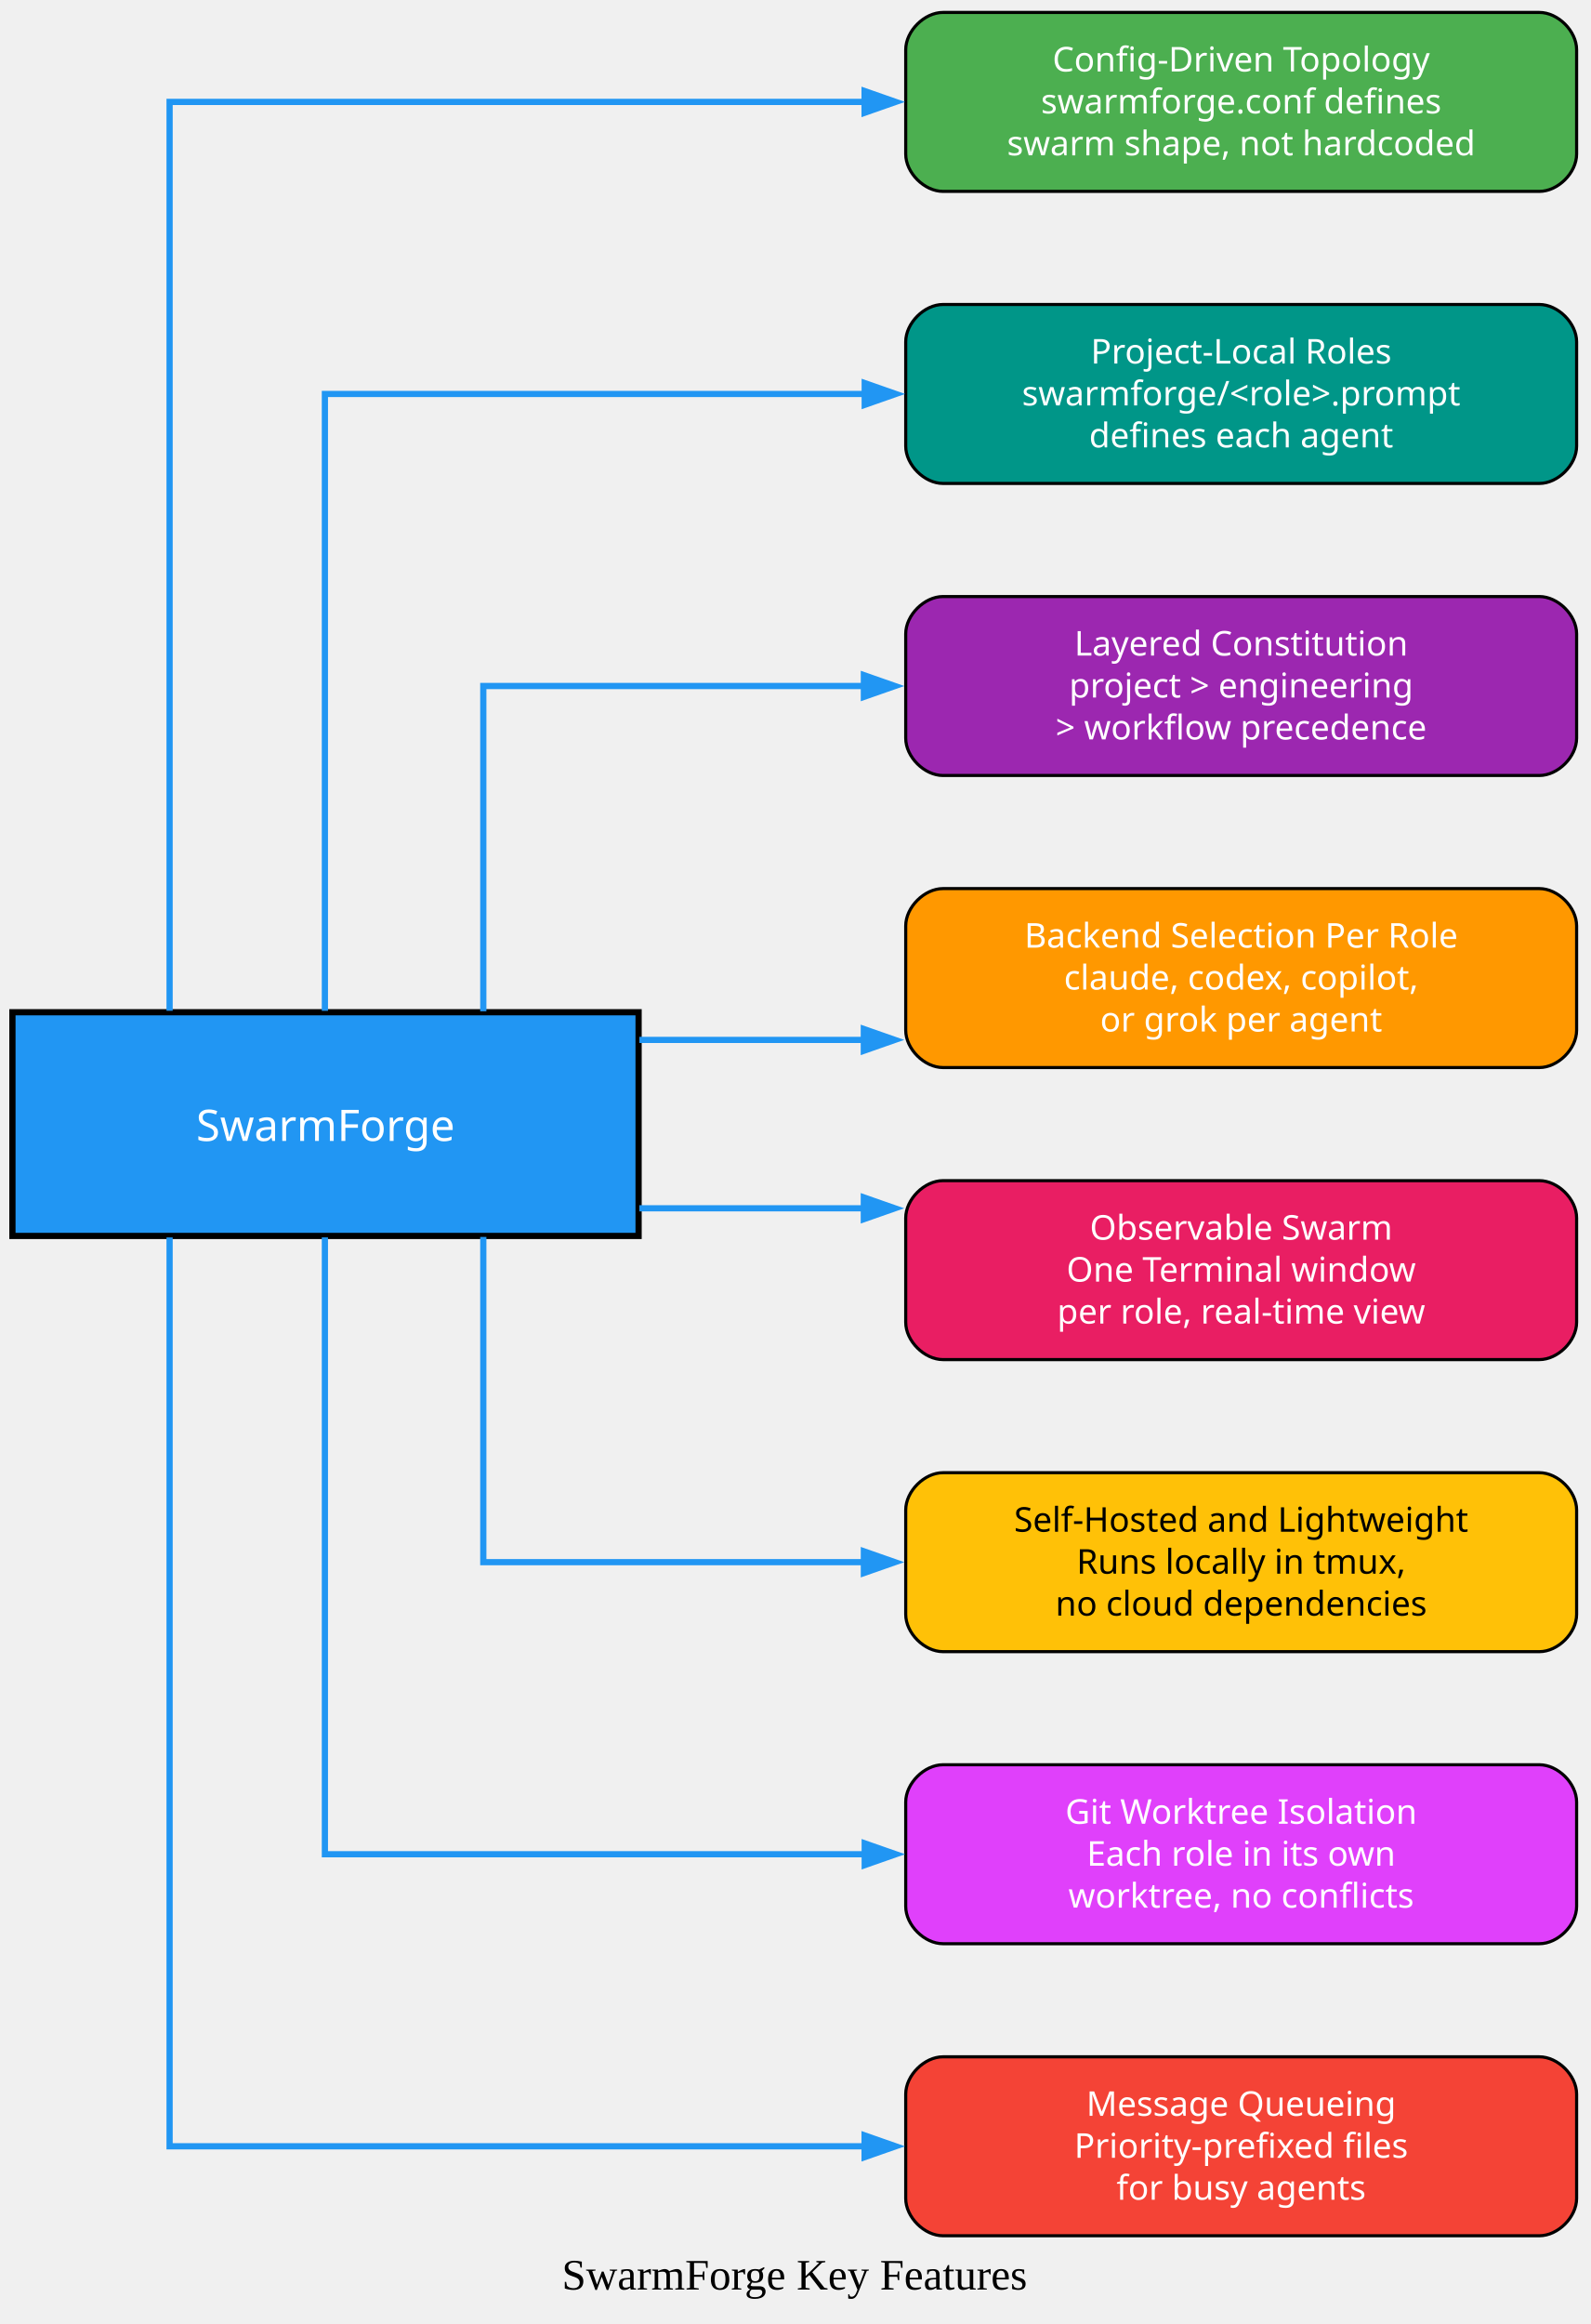
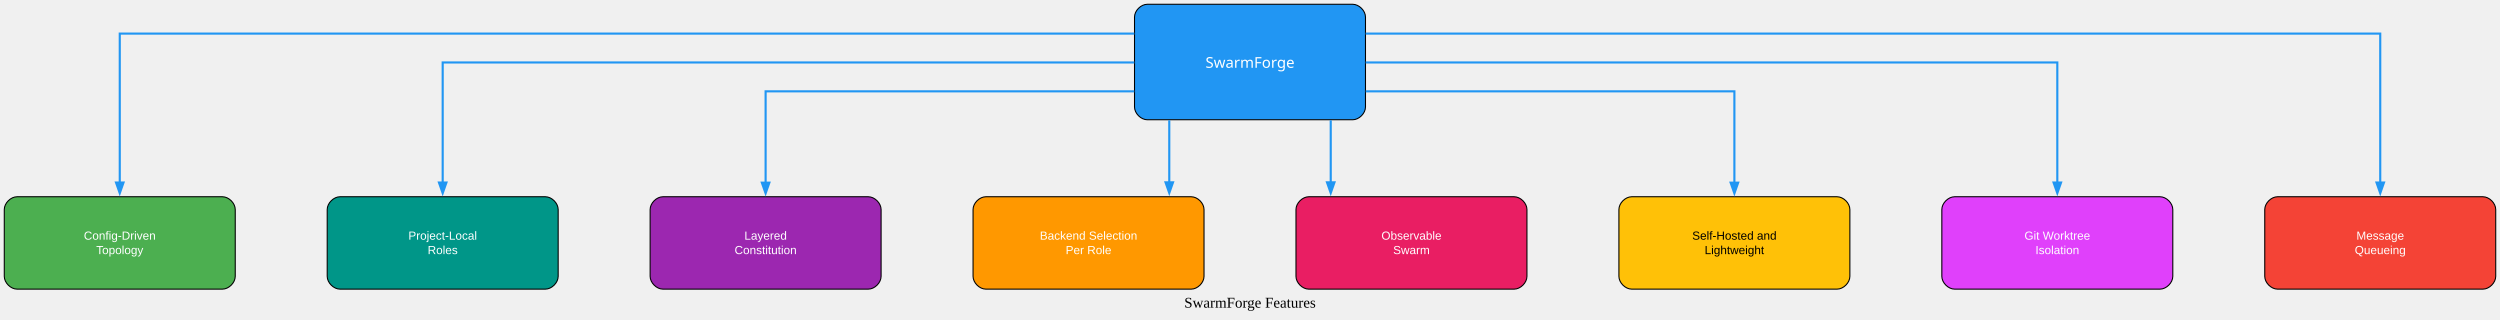
- <svg xmlns="http://www.w3.org/2000/svg" width="512pt" height="748pt" viewBox="0.00 0.00 512.00 748.00">
-   <g id="graph0" class="graph" transform="scale(1 1) rotate(0) translate(4 744.1)">
-     <text xml:space="preserve" text-anchor="middle" x="251.8" y="-7.2" font-family="Times New Roman,serif" font-size="14.00">SwarmForge Key Features</text>
+ <svg xmlns="http://www.w3.org/2000/svg" width="2338pt" height="299pt" viewBox="0.00 0.00 2338.00 299.00">
+   <g id="graph0" class="graph" transform="scale(1 1) rotate(0) translate(4 294.9)">
+     <text xml:space="preserve" text-anchor="middle" x="1165" y="-7.2" font-family="Times New Roman,serif" font-size="14.00">SwarmForge Features</text>
    <g id="node1" class="node">
-       <polygon fill="#2196f3" stroke="black" stroke-width="2" points="201.6,-418.3 0,-418.3 0,-346.3 201.6,-346.3 201.6,-418.3" />
-       <text xml:space="preserve" text-anchor="middle" x="100.8" y="-376.88" font-family="Arial Bold" font-size="14.00" fill="white">SwarmForge</text>
+       <path fill="#2196f3" stroke="black" d="M1261,-290.9C1261,-290.9 1069,-290.9 1069,-290.9 1063,-290.9 1057,-284.9 1057,-278.9 1057,-278.9 1057,-194.9 1057,-194.9 1057,-188.9 1063,-182.9 1069,-182.9 1069,-182.9 1261,-182.9 1261,-182.9 1267,-182.9 1273,-188.9 1273,-194.9 1273,-194.9 1273,-278.9 1273,-278.9 1273,-284.9 1267,-290.9 1261,-290.9" />
+       <text xml:space="preserve" text-anchor="middle" x="1165" y="-231.47" font-family="Arial Bold" font-size="14.00" fill="white">SwarmForge</text>
    </g>
    <g id="node2" class="node">
-       <path fill="#4caf50" stroke="black" d="M491.6,-740.1C491.6,-740.1 299.6,-740.1 299.6,-740.1 293.6,-740.1 287.6,-734.1 287.6,-728.1 287.6,-728.1 287.6,-694.5 287.6,-694.5 287.6,-688.5 293.6,-682.5 299.6,-682.5 299.6,-682.5 491.6,-682.5 491.6,-682.5 497.6,-682.5 503.6,-688.5 503.6,-694.5 503.6,-694.5 503.6,-728.1 503.6,-728.1 503.6,-734.1 497.6,-740.1 491.6,-740.1" />
-       <text xml:space="preserve" text-anchor="middle" x="395.6" y="-721.1" font-family="Arial Bold" font-size="11.00" fill="white">Config-Driven Topology</text>
-       <text xml:space="preserve" text-anchor="middle" x="395.6" y="-707.6" font-family="Arial Bold" font-size="11.00" fill="white">swarmforge.conf defines</text>
-       <text xml:space="preserve" text-anchor="middle" x="395.6" y="-694.1" font-family="Arial Bold" font-size="11.00" fill="white">swarm shape, not hardcoded</text>
+       <path fill="#4caf50" stroke="black" d="M204,-110.9C204,-110.9 12,-110.9 12,-110.9 6,-110.9 0,-104.9 0,-98.9 0,-98.9 0,-36.5 0,-36.5 0,-30.5 6,-24.5 12,-24.5 12,-24.5 204,-24.5 204,-24.5 210,-24.5 216,-30.5 216,-36.5 216,-36.5 216,-98.9 216,-98.9 216,-104.9 210,-110.9 204,-110.9" />
+       <text xml:space="preserve" text-anchor="middle" x="108" y="-70.75" font-family="Arial" font-size="11.00" fill="white">Config-Driven</text>
+       <text xml:space="preserve" text-anchor="middle" x="108" y="-57.25" font-family="Arial" font-size="11.00" fill="white">Topology</text>
    </g>
    <g id="edge1" class="edge">
-       <path fill="none" stroke="#2196f3" stroke-width="2" d="M50.6,-418.77C50.6,-504.42 50.6,-711.3 50.6,-711.3 50.6,-711.3 274.36,-711.3 274.36,-711.3" />
-       <polygon fill="#2196f3" stroke="#2196f3" stroke-width="2" points="274.36,-714.8 284.36,-711.3 274.36,-707.8 274.36,-714.8" />
+       <path fill="none" stroke="#2196f3" stroke-width="2" d="M1056.85,-263.5C787.46,-263.5 108,-263.5 108,-263.5 108,-263.5 108,-124.18 108,-124.18" />
+       <polygon fill="#2196f3" stroke="#2196f3" stroke-width="2" points="111.5,-124.18 108,-114.18 104.5,-124.18 111.5,-124.18" />
    </g>
    <g id="node3" class="node">
-       <path fill="#009688" stroke="black" d="M491.6,-646.1C491.6,-646.1 299.6,-646.1 299.6,-646.1 293.6,-646.1 287.6,-640.1 287.6,-634.1 287.6,-634.1 287.6,-600.5 287.6,-600.5 287.6,-594.5 293.6,-588.5 299.6,-588.5 299.6,-588.5 491.6,-588.5 491.6,-588.5 497.6,-588.5 503.6,-594.5 503.6,-600.5 503.6,-600.5 503.6,-634.1 503.6,-634.1 503.6,-640.1 497.6,-646.1 491.6,-646.1" />
-       <text xml:space="preserve" text-anchor="middle" x="395.6" y="-627.1" font-family="Arial Bold" font-size="11.00" fill="white">Project-Local Roles</text>
-       <text xml:space="preserve" text-anchor="middle" x="395.6" y="-613.6" font-family="Arial Bold" font-size="11.00" fill="white">swarmforge/&lt;role&gt;.prompt</text>
-       <text xml:space="preserve" text-anchor="middle" x="395.6" y="-600.1" font-family="Arial Bold" font-size="11.00" fill="white">defines each agent</text>
+       <path fill="#009688" stroke="black" d="M506,-110.9C506,-110.9 314,-110.9 314,-110.9 308,-110.9 302,-104.9 302,-98.9 302,-98.9 302,-36.5 302,-36.5 302,-30.5 308,-24.5 314,-24.5 314,-24.5 506,-24.5 506,-24.5 512,-24.5 518,-30.5 518,-36.5 518,-36.5 518,-98.9 518,-98.9 518,-104.9 512,-110.9 506,-110.9" />
+       <text xml:space="preserve" text-anchor="middle" x="410" y="-70.75" font-family="Arial" font-size="11.00" fill="white">Project-Local</text>
+       <text xml:space="preserve" text-anchor="middle" x="410" y="-57.25" font-family="Arial" font-size="11.00" fill="white">Roles</text>
    </g>
    <g id="edge2" class="edge">
-       <path fill="none" stroke="#2196f3" stroke-width="2" d="M100.6,-418.76C100.6,-484.77 100.6,-617.3 100.6,-617.3 100.6,-617.3 274.4,-617.3 274.4,-617.3" />
-       <polygon fill="#2196f3" stroke="#2196f3" stroke-width="2" points="274.4,-620.8 284.4,-617.3 274.4,-613.8 274.4,-620.8" />
+       <path fill="none" stroke="#2196f3" stroke-width="2" d="M1056.83,-236.5C848.06,-236.5 410,-236.5 410,-236.5 410,-236.5 410,-124.2 410,-124.2" />
+       <polygon fill="#2196f3" stroke="#2196f3" stroke-width="2" points="413.5,-124.2 410,-114.2 406.5,-124.2 413.5,-124.2" />
    </g>
    <g id="node4" class="node">
-       <path fill="#9c27b0" stroke="black" d="M491.6,-552.1C491.6,-552.1 299.6,-552.1 299.6,-552.1 293.6,-552.1 287.6,-546.1 287.6,-540.1 287.6,-540.1 287.6,-506.5 287.6,-506.5 287.6,-500.5 293.6,-494.5 299.6,-494.5 299.6,-494.5 491.6,-494.5 491.6,-494.5 497.6,-494.5 503.6,-500.5 503.6,-506.5 503.6,-506.5 503.6,-540.1 503.6,-540.1 503.6,-546.1 497.6,-552.1 491.6,-552.1" />
-       <text xml:space="preserve" text-anchor="middle" x="395.6" y="-533.1" font-family="Arial Bold" font-size="11.00" fill="white">Layered Constitution</text>
-       <text xml:space="preserve" text-anchor="middle" x="395.6" y="-519.6" font-family="Arial Bold" font-size="11.00" fill="white">project &gt; engineering</text>
-       <text xml:space="preserve" text-anchor="middle" x="395.6" y="-506.1" font-family="Arial Bold" font-size="11.00" fill="white">&gt; workflow precedence</text>
+       <path fill="#9c27b0" stroke="black" d="M808,-110.9C808,-110.9 616,-110.9 616,-110.9 610,-110.9 604,-104.9 604,-98.9 604,-98.9 604,-36.5 604,-36.5 604,-30.5 610,-24.5 616,-24.5 616,-24.5 808,-24.5 808,-24.5 814,-24.5 820,-30.5 820,-36.5 820,-36.5 820,-98.9 820,-98.9 820,-104.9 814,-110.9 808,-110.9" />
+       <text xml:space="preserve" text-anchor="middle" x="712" y="-70.75" font-family="Arial" font-size="11.00" fill="white">Layered</text>
+       <text xml:space="preserve" text-anchor="middle" x="712" y="-57.25" font-family="Arial" font-size="11.00" fill="white">Constitution</text>
    </g>
    <g id="edge3" class="edge">
-       <path fill="none" stroke="#2196f3" stroke-width="2" d="M151.6,-418.61C151.6,-460.39 151.6,-523.3 151.6,-523.3 151.6,-523.3 274.13,-523.3 274.13,-523.3" />
-       <polygon fill="#2196f3" stroke="#2196f3" stroke-width="2" points="274.13,-526.8 284.13,-523.3 274.13,-519.8 274.13,-526.8" />
+       <path fill="none" stroke="#2196f3" stroke-width="2" d="M1056.78,-209.5C922.78,-209.5 712,-209.5 712,-209.5 712,-209.5 712,-124.04 712,-124.04" />
+       <polygon fill="#2196f3" stroke="#2196f3" stroke-width="2" points="715.5,-124.04 712,-114.04 708.5,-124.04 715.5,-124.04" />
    </g>
    <g id="node5" class="node">
-       <path fill="#ff9800" stroke="black" d="M491.6,-458.1C491.6,-458.1 299.6,-458.1 299.6,-458.1 293.6,-458.1 287.6,-452.1 287.6,-446.1 287.6,-446.1 287.6,-412.5 287.6,-412.5 287.6,-406.5 293.6,-400.5 299.6,-400.5 299.6,-400.5 491.6,-400.5 491.6,-400.5 497.6,-400.5 503.6,-406.5 503.6,-412.5 503.6,-412.5 503.6,-446.1 503.6,-446.1 503.6,-452.1 497.6,-458.1 491.6,-458.1" />
-       <text xml:space="preserve" text-anchor="middle" x="395.6" y="-439.1" font-family="Arial Bold" font-size="11.00" fill="white">Backend Selection Per Role</text>
-       <text xml:space="preserve" text-anchor="middle" x="395.6" y="-425.6" font-family="Arial Bold" font-size="11.00" fill="white">claude, codex, copilot,</text>
-       <text xml:space="preserve" text-anchor="middle" x="395.6" y="-412.1" font-family="Arial Bold" font-size="11.00" fill="white">or grok per agent</text>
+       <path fill="#ff9800" stroke="black" d="M1110,-110.9C1110,-110.9 918,-110.9 918,-110.9 912,-110.9 906,-104.9 906,-98.9 906,-98.9 906,-36.5 906,-36.5 906,-30.5 912,-24.5 918,-24.5 918,-24.5 1110,-24.5 1110,-24.5 1116,-24.5 1122,-30.5 1122,-36.5 1122,-36.5 1122,-98.9 1122,-98.9 1122,-104.9 1116,-110.9 1110,-110.9" />
+       <text xml:space="preserve" text-anchor="middle" x="1014" y="-70.75" font-family="Arial" font-size="11.00" fill="white">Backend Selection</text>
+       <text xml:space="preserve" text-anchor="middle" x="1014" y="-57.25" font-family="Arial" font-size="11.00" fill="white">Per Role</text>
    </g>
    <g id="edge4" class="edge">
-       <path fill="none" stroke="#2196f3" stroke-width="2" d="M201.84,-409.4C201.84,-409.4 274.11,-409.4 274.11,-409.4" />
-       <polygon fill="#2196f3" stroke="#2196f3" stroke-width="2" points="274.11,-412.9 284.11,-409.4 274.11,-405.9 274.11,-412.9" />
+       <path fill="none" stroke="#2196f3" stroke-width="2" d="M1089.5,-182.43C1089.5,-182.43 1089.5,-124.38 1089.5,-124.38" />
+       <polygon fill="#2196f3" stroke="#2196f3" stroke-width="2" points="1093,-124.38 1089.5,-114.38 1086,-124.38 1093,-124.38" />
    </g>
    <g id="node6" class="node">
-       <path fill="#e91e63" stroke="black" d="M491.6,-364.1C491.6,-364.1 299.6,-364.1 299.6,-364.1 293.6,-364.1 287.6,-358.1 287.6,-352.1 287.6,-352.1 287.6,-318.5 287.6,-318.5 287.6,-312.5 293.6,-306.5 299.6,-306.5 299.6,-306.5 491.6,-306.5 491.6,-306.5 497.6,-306.5 503.6,-312.5 503.6,-318.5 503.6,-318.5 503.6,-352.1 503.6,-352.1 503.6,-358.1 497.6,-364.1 491.6,-364.1" />
-       <text xml:space="preserve" text-anchor="middle" x="395.6" y="-345.1" font-family="Arial Bold" font-size="11.00" fill="white">Observable Swarm</text>
-       <text xml:space="preserve" text-anchor="middle" x="395.6" y="-331.6" font-family="Arial Bold" font-size="11.00" fill="white">One Terminal window</text>
-       <text xml:space="preserve" text-anchor="middle" x="395.6" y="-318.1" font-family="Arial Bold" font-size="11.00" fill="white">per role, real-time view</text>
+       <path fill="#e91e63" stroke="black" d="M1412,-110.9C1412,-110.9 1220,-110.9 1220,-110.9 1214,-110.9 1208,-104.9 1208,-98.9 1208,-98.9 1208,-36.5 1208,-36.5 1208,-30.5 1214,-24.5 1220,-24.5 1220,-24.5 1412,-24.5 1412,-24.5 1418,-24.5 1424,-30.5 1424,-36.5 1424,-36.5 1424,-98.9 1424,-98.9 1424,-104.9 1418,-110.9 1412,-110.9" />
+       <text xml:space="preserve" text-anchor="middle" x="1316" y="-70.75" font-family="Arial" font-size="11.00" fill="white">Observable</text>
+       <text xml:space="preserve" text-anchor="middle" x="1316" y="-57.25" font-family="Arial" font-size="11.00" fill="white">Swarm</text>
    </g>
    <g id="edge5" class="edge">
-       <path fill="none" stroke="#2196f3" stroke-width="2" d="M201.84,-355.2C201.84,-355.2 274.11,-355.2 274.11,-355.2" />
-       <polygon fill="#2196f3" stroke="#2196f3" stroke-width="2" points="274.11,-358.7 284.11,-355.2 274.11,-351.7 274.11,-358.7" />
+       <path fill="none" stroke="#2196f3" stroke-width="2" d="M1240.5,-182.43C1240.5,-182.43 1240.5,-124.38 1240.5,-124.38" />
+       <polygon fill="#2196f3" stroke="#2196f3" stroke-width="2" points="1244,-124.38 1240.5,-114.38 1237,-124.38 1244,-124.38" />
    </g>
    <g id="node7" class="node">
-       <path fill="#ffc107" stroke="black" d="M491.6,-270.1C491.6,-270.1 299.6,-270.1 299.6,-270.1 293.6,-270.1 287.6,-264.1 287.6,-258.1 287.6,-258.1 287.6,-224.5 287.6,-224.5 287.6,-218.5 293.6,-212.5 299.6,-212.5 299.6,-212.5 491.6,-212.5 491.6,-212.5 497.6,-212.5 503.6,-218.5 503.6,-224.5 503.6,-224.5 503.6,-258.1 503.6,-258.1 503.6,-264.1 497.6,-270.1 491.6,-270.1" />
-       <text xml:space="preserve" text-anchor="middle" x="395.6" y="-251.1" font-family="Arial Bold" font-size="11.00">Self-Hosted and Lightweight</text>
-       <text xml:space="preserve" text-anchor="middle" x="395.6" y="-237.6" font-family="Arial Bold" font-size="11.00">Runs locally in tmux,</text>
-       <text xml:space="preserve" text-anchor="middle" x="395.6" y="-224.1" font-family="Arial Bold" font-size="11.00">no cloud dependencies</text>
+       <path fill="#ffc107" stroke="black" d="M1714,-110.9C1714,-110.9 1522,-110.9 1522,-110.9 1516,-110.9 1510,-104.9 1510,-98.9 1510,-98.9 1510,-36.5 1510,-36.5 1510,-30.5 1516,-24.5 1522,-24.5 1522,-24.5 1714,-24.5 1714,-24.5 1720,-24.5 1726,-30.5 1726,-36.5 1726,-36.5 1726,-98.9 1726,-98.9 1726,-104.9 1720,-110.9 1714,-110.9" />
+       <text xml:space="preserve" text-anchor="middle" x="1618" y="-70.75" font-family="Arial" font-size="11.00">Self-Hosted and</text>
+       <text xml:space="preserve" text-anchor="middle" x="1618" y="-57.25" font-family="Arial" font-size="11.00">Lightweight</text>
    </g>
    <g id="edge6" class="edge">
-       <path fill="none" stroke="#2196f3" stroke-width="2" d="M151.6,-345.99C151.6,-304.21 151.6,-241.3 151.6,-241.3 151.6,-241.3 274.13,-241.3 274.13,-241.3" />
-       <polygon fill="#2196f3" stroke="#2196f3" stroke-width="2" points="274.13,-244.8 284.13,-241.3 274.13,-237.8 274.13,-244.8" />
+       <path fill="none" stroke="#2196f3" stroke-width="2" d="M1273.22,-209.5C1407.22,-209.5 1618,-209.5 1618,-209.5 1618,-209.5 1618,-124.04 1618,-124.04" />
+       <polygon fill="#2196f3" stroke="#2196f3" stroke-width="2" points="1621.5,-124.04 1618,-114.04 1614.5,-124.04 1621.5,-124.04" />
    </g>
    <g id="node8" class="node">
-       <path fill="#e040fb" stroke="black" d="M491.6,-176.1C491.6,-176.1 299.6,-176.1 299.6,-176.1 293.6,-176.1 287.6,-170.1 287.6,-164.1 287.6,-164.1 287.6,-130.5 287.6,-130.5 287.6,-124.5 293.6,-118.5 299.6,-118.5 299.6,-118.5 491.6,-118.5 491.6,-118.5 497.6,-118.5 503.6,-124.5 503.6,-130.5 503.6,-130.5 503.6,-164.1 503.6,-164.1 503.6,-170.1 497.6,-176.1 491.6,-176.1" />
-       <text xml:space="preserve" text-anchor="middle" x="395.6" y="-157.1" font-family="Arial Bold" font-size="11.00" fill="white">Git Worktree Isolation</text>
-       <text xml:space="preserve" text-anchor="middle" x="395.6" y="-143.6" font-family="Arial Bold" font-size="11.00" fill="white">Each role in its own</text>
-       <text xml:space="preserve" text-anchor="middle" x="395.6" y="-130.1" font-family="Arial Bold" font-size="11.00" fill="white">worktree, no conflicts</text>
+       <path fill="#e040fb" stroke="black" d="M2016,-110.9C2016,-110.9 1824,-110.9 1824,-110.9 1818,-110.9 1812,-104.9 1812,-98.9 1812,-98.9 1812,-36.5 1812,-36.5 1812,-30.5 1818,-24.5 1824,-24.5 1824,-24.5 2016,-24.5 2016,-24.5 2022,-24.5 2028,-30.5 2028,-36.5 2028,-36.5 2028,-98.9 2028,-98.9 2028,-104.9 2022,-110.9 2016,-110.9" />
+       <text xml:space="preserve" text-anchor="middle" x="1920" y="-70.75" font-family="Arial" font-size="11.00" fill="white">Git Worktree</text>
+       <text xml:space="preserve" text-anchor="middle" x="1920" y="-57.25" font-family="Arial" font-size="11.00" fill="white">Isolation</text>
    </g>
    <g id="edge7" class="edge">
-       <path fill="none" stroke="#2196f3" stroke-width="2" d="M100.6,-345.84C100.6,-279.83 100.6,-147.3 100.6,-147.3 100.6,-147.3 274.4,-147.3 274.4,-147.3" />
-       <polygon fill="#2196f3" stroke="#2196f3" stroke-width="2" points="274.4,-150.8 284.4,-147.3 274.4,-143.8 274.4,-150.8" />
+       <path fill="none" stroke="#2196f3" stroke-width="2" d="M1273.17,-236.5C1481.94,-236.5 1920,-236.5 1920,-236.5 1920,-236.5 1920,-124.2 1920,-124.2" />
+       <polygon fill="#2196f3" stroke="#2196f3" stroke-width="2" points="1923.5,-124.2 1920,-114.2 1916.5,-124.2 1923.5,-124.2" />
    </g>
    <g id="node9" class="node">
-       <path fill="#f44336" stroke="black" d="M491.6,-82.1C491.6,-82.1 299.6,-82.1 299.6,-82.1 293.6,-82.1 287.6,-76.1 287.6,-70.1 287.6,-70.1 287.6,-36.5 287.6,-36.5 287.6,-30.5 293.6,-24.5 299.6,-24.5 299.6,-24.5 491.6,-24.5 491.6,-24.5 497.6,-24.5 503.6,-30.5 503.6,-36.5 503.6,-36.5 503.6,-70.1 503.6,-70.1 503.6,-76.1 497.6,-82.1 491.6,-82.1" />
-       <text xml:space="preserve" text-anchor="middle" x="395.6" y="-63.1" font-family="Arial Bold" font-size="11.00" fill="white">Message Queueing</text>
-       <text xml:space="preserve" text-anchor="middle" x="395.6" y="-49.6" font-family="Arial Bold" font-size="11.00" fill="white">Priority-prefixed files</text>
-       <text xml:space="preserve" text-anchor="middle" x="395.6" y="-36.1" font-family="Arial Bold" font-size="11.00" fill="white">for busy agents</text>
+       <path fill="#f44336" stroke="black" d="M2318,-110.9C2318,-110.9 2126,-110.9 2126,-110.9 2120,-110.9 2114,-104.9 2114,-98.9 2114,-98.9 2114,-36.5 2114,-36.5 2114,-30.5 2120,-24.5 2126,-24.5 2126,-24.5 2318,-24.5 2318,-24.5 2324,-24.5 2330,-30.5 2330,-36.5 2330,-36.5 2330,-98.9 2330,-98.9 2330,-104.9 2324,-110.9 2318,-110.9" />
+       <text xml:space="preserve" text-anchor="middle" x="2222" y="-70.75" font-family="Arial" font-size="11.00" fill="white">Message</text>
+       <text xml:space="preserve" text-anchor="middle" x="2222" y="-57.25" font-family="Arial" font-size="11.00" fill="white">Queueing</text>
    </g>
    <g id="edge8" class="edge">
-       <path fill="none" stroke="#2196f3" stroke-width="2" d="M50.6,-345.83C50.6,-260.18 50.6,-53.3 50.6,-53.3 50.6,-53.3 274.36,-53.3 274.36,-53.3" />
-       <polygon fill="#2196f3" stroke="#2196f3" stroke-width="2" points="274.36,-56.8 284.36,-53.3 274.36,-49.8 274.36,-56.8" />
+       <path fill="none" stroke="#2196f3" stroke-width="2" d="M1273.15,-263.5C1542.54,-263.5 2222,-263.5 2222,-263.5 2222,-263.5 2222,-124.18 2222,-124.18" />
+       <polygon fill="#2196f3" stroke="#2196f3" stroke-width="2" points="2225.5,-124.18 2222,-114.18 2218.5,-124.18 2225.5,-124.18" />
    </g>
  </g>
</svg>
